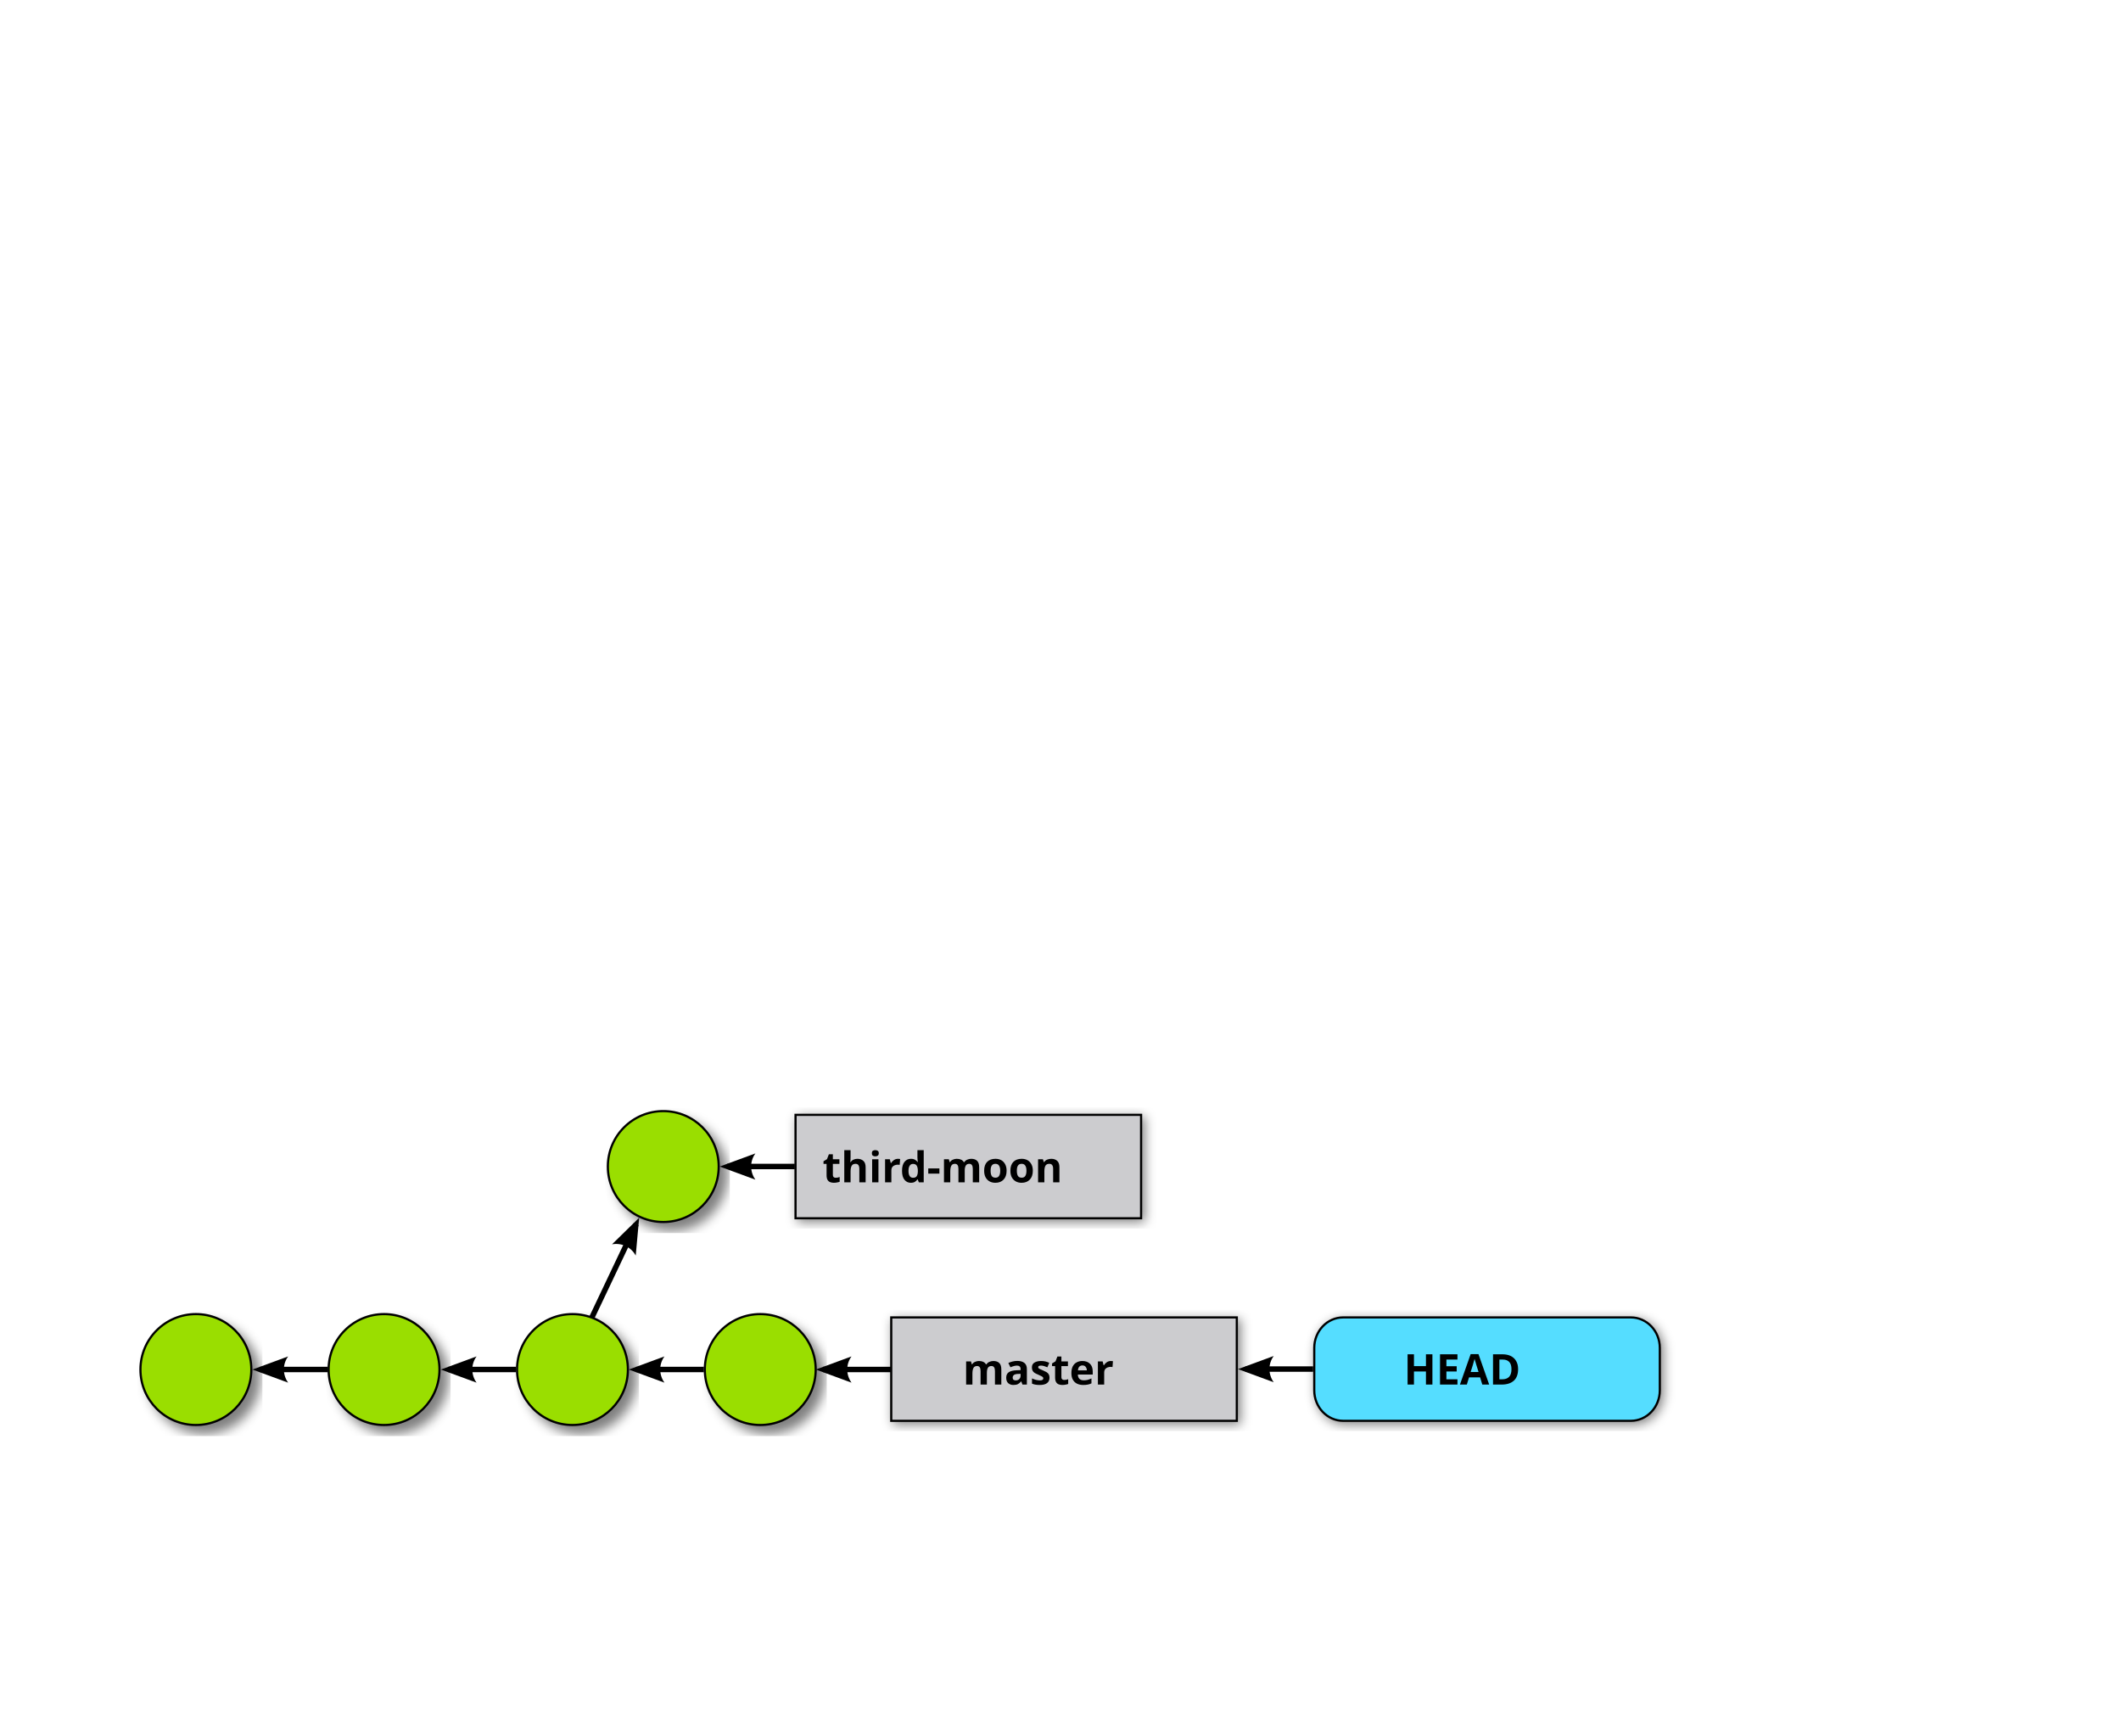
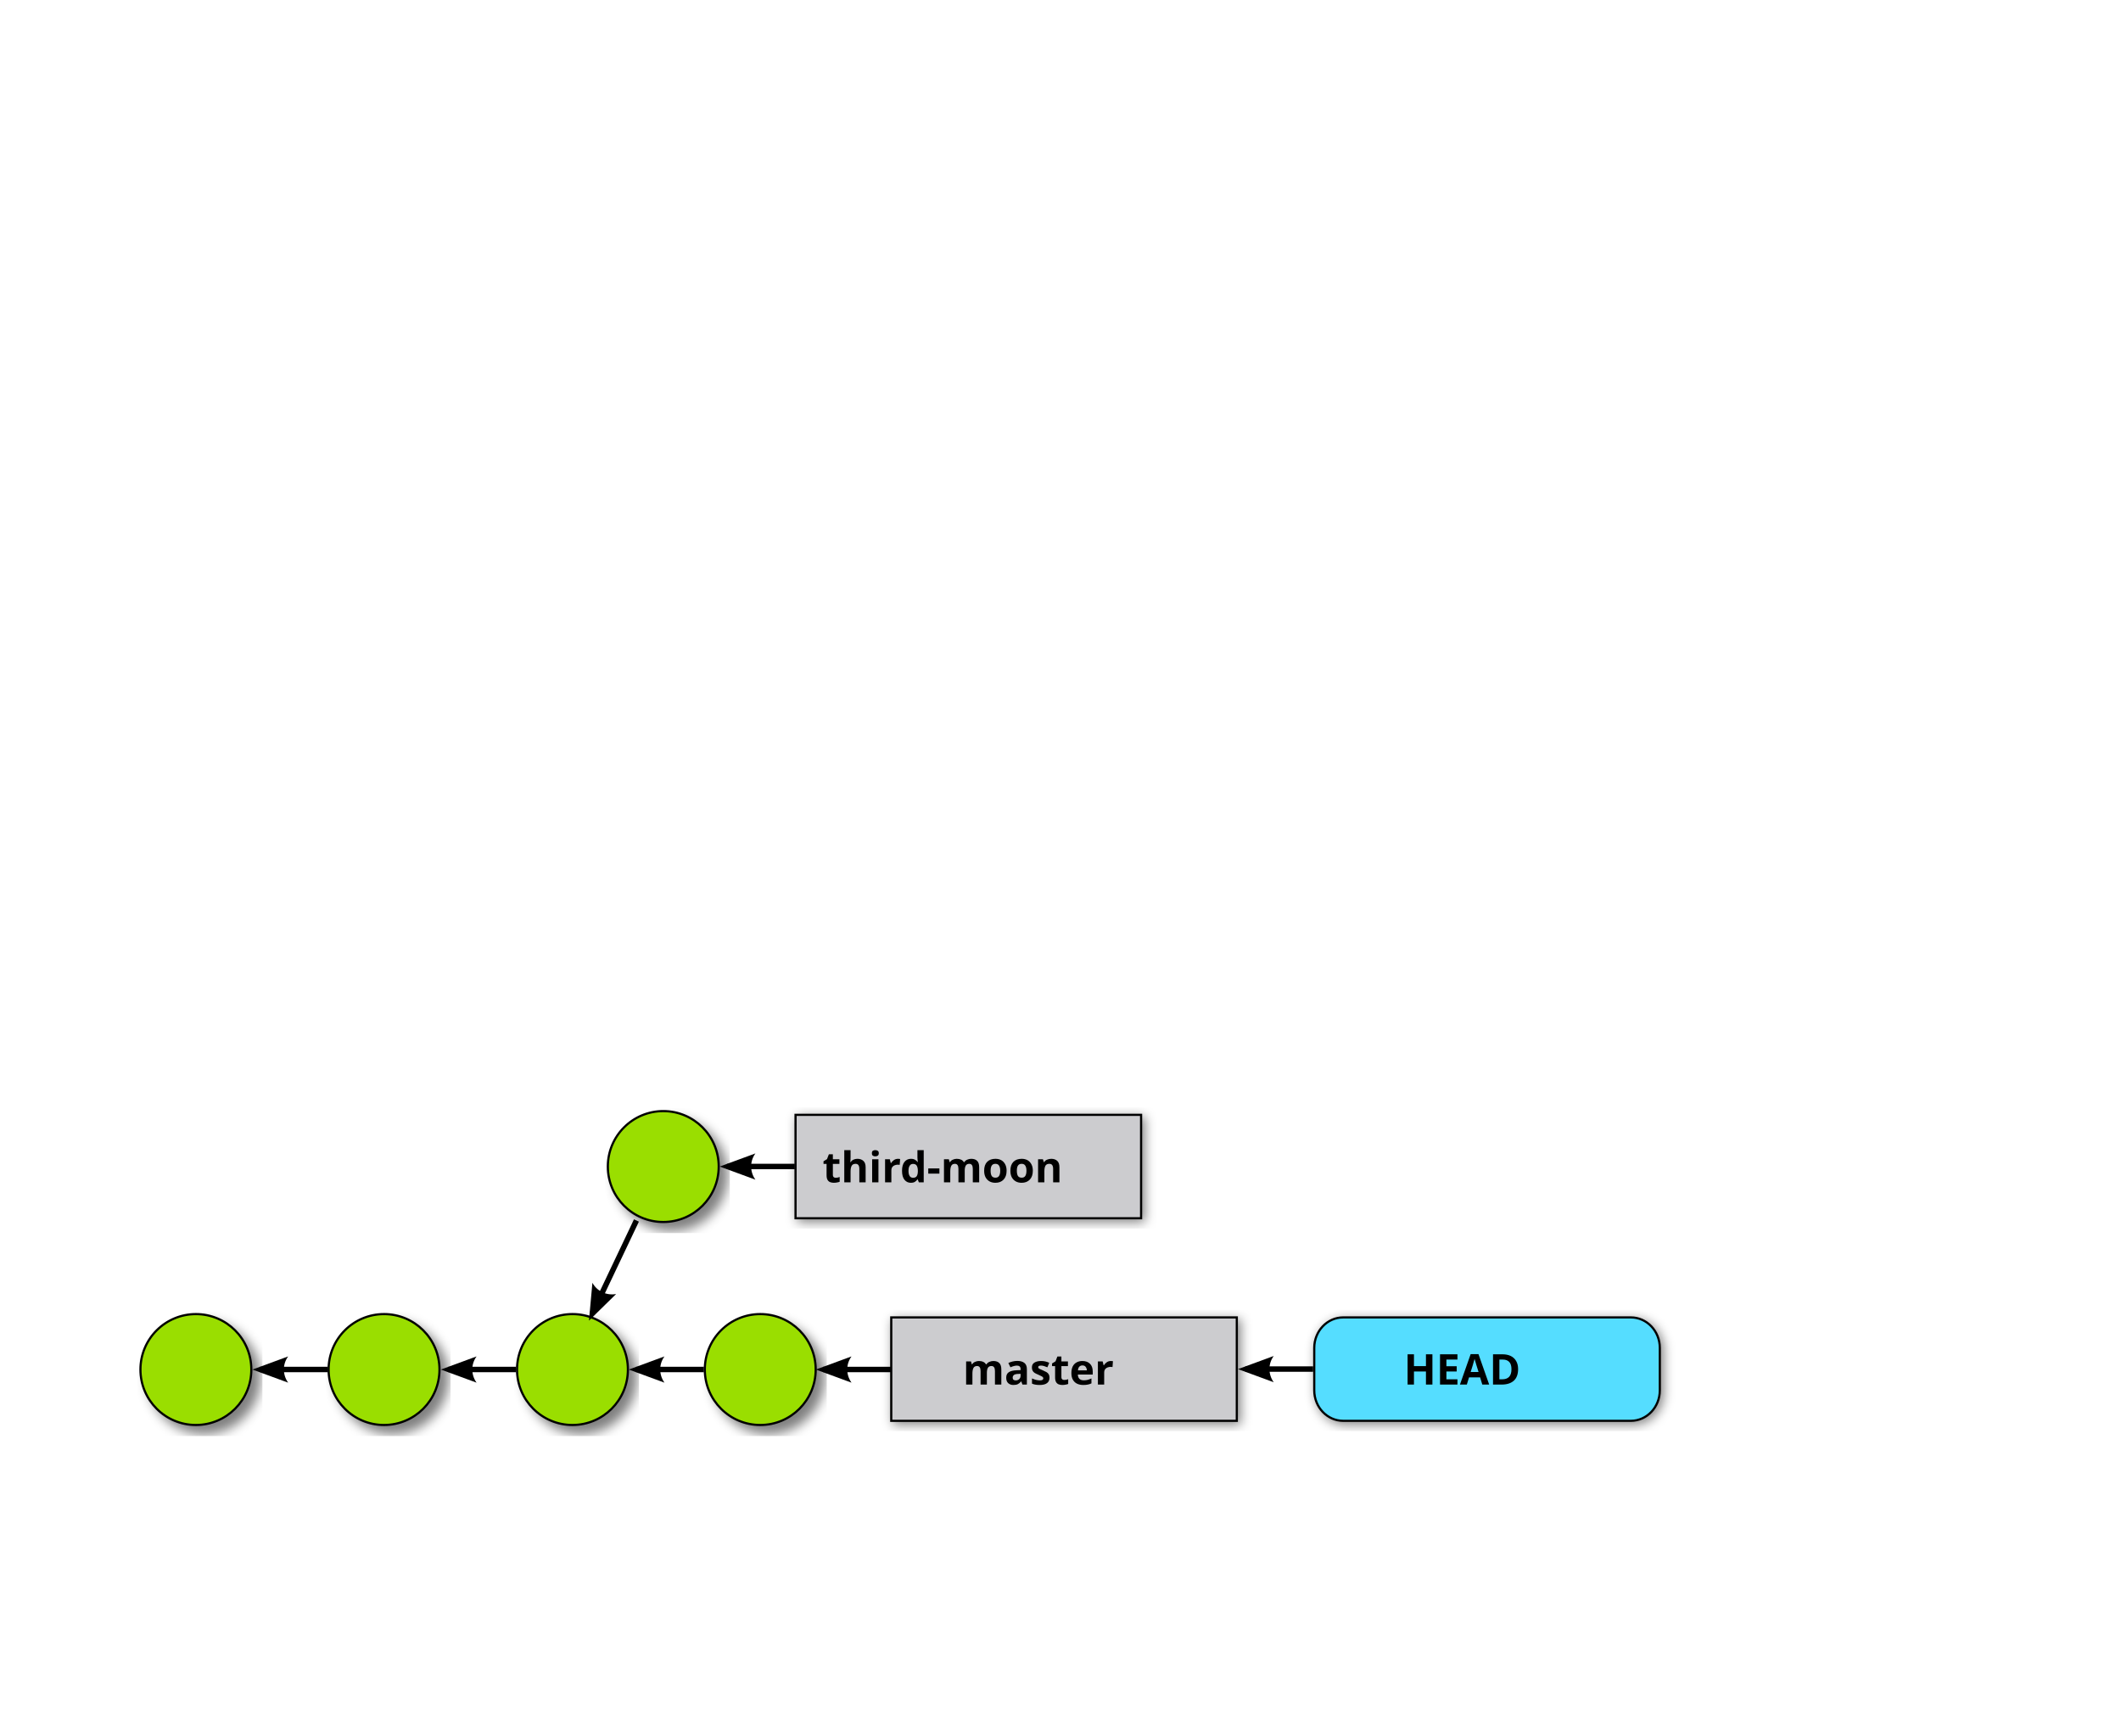
<svg xmlns="http://www.w3.org/2000/svg" xmlns:ns1="http://www.openswatchbook.org/uri/2009/osb" width="389.764" height="318.898" id="svg2" version="1.1">
  <defs id="defs4">
    <marker orient="auto" refY="0.0" refX="0.0" id="Arrow2Mend" style="overflow:visible;">
      <path id="path6502" style="fill-rule:evenodd;stroke-width:0.625;stroke-linejoin:round;" d="M 8.719,4.034 L -2.207,0.016 L 8.719,-4.002 C 6.973,-1.63 6.983,1.616 8.719,4.034 z " transform="scale(0.6) rotate(180) translate(0,0)" />
    </marker>
    <marker orient="auto" refY="0.0" refX="0.0" id="Arrow2Send" style="overflow:visible;">
      <path id="path6508" style="fill-rule:evenodd;stroke-width:0.625;stroke-linejoin:round;" d="M 8.719,4.034 L -2.207,0.016 L 8.719,-4.002 C 6.973,-1.63 6.983,1.616 8.719,4.034 z " transform="scale(0.3) rotate(180) translate(-2.3,0)" />
    </marker>
    <marker style="overflow:visible" id="TriangleOutS" refX="0" refY="0" orient="auto">
      <path transform="scale(0.2,0.2)" style="fill-rule:evenodd;stroke:#000000;stroke-width:1pt" d="m 5.77,0 -8.65,5 0,-10 8.65,5 z" id="path4184" />
    </marker>
    <marker style="overflow:visible" id="TriangleOutL" refX="0" refY="0" orient="auto">
      <path transform="scale(0.8,0.8)" style="fill-rule:evenodd;stroke:#000000;stroke-width:1pt" d="m 5.77,0 -8.65,5 0,-10 8.65,5 z" id="path4178" />
    </marker>
    <marker style="overflow:visible" id="Arrow1Mend" refX="0" refY="0" orient="auto">
      <path transform="matrix(-0.4,0,0,-0.4,-4,0)" style="fill-rule:evenodd;stroke:#000000;stroke-width:1pt" d="M 0,0 5,-5 -12.5,0 5,5 0,0 z" id="path4045" />
    </marker>
    <marker style="overflow:visible" id="Arrow1Lend" refX="0" refY="0" orient="auto">
      <path transform="matrix(-0.8,0,0,-0.8,-10,0)" style="fill-rule:evenodd;stroke:#000000;stroke-width:1pt" d="M 0,0 5,-5 -12.5,0 5,5 0,0 z" id="path4039" />
    </marker>
    <marker style="overflow:visible" id="Arrow1Lstart" refX="0" refY="0" orient="auto">
      <path transform="matrix(0.8,0,0,0.8,10,0)" style="fill-rule:evenodd;stroke:#000000;stroke-width:1pt" d="M 0,0 5,-5 -12.5,0 5,5 0,0 z" id="path4036" />
    </marker>
    <linearGradient ns1:paint="solid" id="linearGradient4513">
      <stop id="stop4515" offset="0" style="stop-color:#000000;stop-opacity:1;" />
    </linearGradient>
    <marker style="overflow:visible" id="Arrow2Lend" refX="0" refY="0" orient="auto">
      <path transform="matrix(-1.1,0,0,-1.1,-1.1,0)" d="M 8.719,4.034 -2.207,0.016 8.719,-4.002 c -1.745,2.372 -1.735,5.617 -6e-7,8.035 z" style="fill-rule:evenodd;stroke-width:0.625;stroke-linejoin:round" id="path4057" />
    </marker>
    <marker style="overflow:visible" id="Arrow2Lend-7" refX="0" refY="0" orient="auto">
      <path transform="matrix(-1.1,0,0,-1.1,-1.1,0)" d="M 8.719,4.034 -2.207,0.016 8.719,-4.002 c -1.745,2.372 -1.735,5.617 -6e-7,8.035 z" style="fill-rule:evenodd;stroke-width:0.625;stroke-linejoin:round" id="path4057-6" />
    </marker>
    <marker style="overflow:visible" id="TriangleOutS9" refX="0" refY="0" orient="auto">
      <path transform="scale(0.2,0.2)" style="fill:#deaa87;fill-rule:evenodd;stroke:#deaa87;stroke-width:1pt" d="m 5.77,0 -8.65,5 0,-10 8.65,5 z" id="path6605" />
    </marker>
    <marker orient="auto" refY="0" refX="0" id="Arrow2Mend-9" style="overflow:visible">
      <path id="path6502-2" style="fill-rule:evenodd;stroke-width:0.625;stroke-linejoin:round" d="M 8.719,4.034 -2.207,0.016 8.719,-4.002 c -1.745,2.372 -1.735,5.617 -6e-7,8.035 z" transform="scale(-0.6,-0.6)" />
    </marker>
    <marker orient="auto" refY="0" refX="0" id="marker3893" style="overflow:visible">
      <path id="path3895" style="fill-rule:evenodd;stroke-width:0.625;stroke-linejoin:round" d="M 8.719,4.034 -2.207,0.016 8.719,-4.002 c -1.745,2.372 -1.735,5.617 -6e-7,8.035 z" transform="scale(-0.6,-0.6)" />
    </marker>
    <marker orient="auto" refY="0" refX="0" id="marker3897" style="overflow:visible">
      <path id="path3899" style="fill-rule:evenodd;stroke-width:0.625;stroke-linejoin:round" d="M 8.719,4.034 -2.207,0.016 8.719,-4.002 c -1.745,2.372 -1.735,5.617 -6e-7,8.035 z" transform="scale(-0.6,-0.6)" />
    </marker>
    <marker orient="auto" refY="0" refX="0" id="marker3901" style="overflow:visible">
      <path id="path3903" style="fill-rule:evenodd;stroke-width:0.625;stroke-linejoin:round" d="M 8.719,4.034 -2.207,0.016 8.719,-4.002 c -1.745,2.372 -1.735,5.617 -6e-7,8.035 z" transform="scale(-0.6,-0.6)" />
    </marker>
    <marker orient="auto" refY="0" refX="0" id="marker3917" style="overflow:visible">
      <path id="path3919" style="fill-rule:evenodd;stroke-width:0.625;stroke-linejoin:round" d="M 8.719,4.034 -2.207,0.016 8.719,-4.002 c -1.745,2.372 -1.735,5.617 -6e-7,8.035 z" transform="scale(-0.6,-0.6)" />
    </marker>
    <marker orient="auto" refY="0" refX="0" id="marker3921" style="overflow:visible">
      <path id="path3923" style="fill-rule:evenodd;stroke-width:0.625;stroke-linejoin:round" d="M 8.719,4.034 -2.207,0.016 8.719,-4.002 c -1.745,2.372 -1.735,5.617 -6e-7,8.035 z" transform="scale(-0.6,-0.6)" />
    </marker>
    <marker orient="auto" refY="0" refX="0" id="marker3925" style="overflow:visible">
      <path id="path3927" style="fill-rule:evenodd;stroke-width:0.625;stroke-linejoin:round" d="M 8.719,4.034 -2.207,0.016 8.719,-4.002 c -1.745,2.372 -1.735,5.617 -6e-7,8.035 z" transform="scale(-0.6,-0.6)" />
    </marker>
    <marker orient="auto" refY="0" refX="0" id="marker3929" style="overflow:visible">
      <path id="path3931" style="fill-rule:evenodd;stroke-width:0.625;stroke-linejoin:round" d="M 8.719,4.034 -2.207,0.016 8.719,-4.002 c -1.745,2.372 -1.735,5.617 -6e-7,8.035 z" transform="scale(-0.6,-0.6)" />
    </marker>
    <filter color-interpolation-filters="sRGB" id="filter5995-5-2">
      <feFlood flood-opacity="0.5" flood-color="rgb(0,0,0)" result="flood" id="feFlood5997-8-4" />
      <feComposite in="flood" in2="SourceGraphic" operator="in" result="composite1" id="feComposite5999-9-0" />
      <feGaussianBlur stdDeviation="1" result="blur" id="feGaussianBlur6001-2-1" />
      <feOffset dx="1.5" dy="1.5" result="offset" id="feOffset6003-8-4" />
      <feComposite in="SourceGraphic" in2="offset" operator="over" result="composite2" id="feComposite6005-6-2" />
    </filter>
    <filter color-interpolation-filters="sRGB" id="filter5995-5-2-4">
      <feFlood flood-opacity="0.5" flood-color="rgb(0,0,0)" result="flood" id="feFlood5997-8-4-2" />
      <feComposite in="flood" in2="SourceGraphic" operator="in" result="composite1" id="feComposite5999-9-0-2" />
      <feGaussianBlur stdDeviation="1" result="blur" id="feGaussianBlur6001-2-1-6" />
      <feOffset dx="1.5" dy="1.5" result="offset" id="feOffset6003-8-4-2" />
      <feComposite in="SourceGraphic" in2="offset" operator="over" result="composite2" id="feComposite6005-6-2-6" />
    </filter>
    <filter color-interpolation-filters="sRGB" id="filter5995-5-2-4-5">
      <feFlood flood-opacity="0.5" flood-color="rgb(0,0,0)" result="flood" id="feFlood5997-8-4-2-9" />
      <feComposite in="flood" in2="SourceGraphic" operator="in" result="composite1" id="feComposite5999-9-0-2-3" />
      <feGaussianBlur stdDeviation="1" result="blur" id="feGaussianBlur6001-2-1-6-5" />
      <feOffset dx="1.5" dy="1.5" result="offset" id="feOffset6003-8-4-2-0" />
      <feComposite in="SourceGraphic" in2="offset" operator="over" result="composite2" id="feComposite6005-6-2-6-7" />
    </filter>
    <filter color-interpolation-filters="sRGB" id="filter5995-5-2-4-57">
      <feFlood flood-opacity="0.5" flood-color="rgb(0,0,0)" result="flood" id="feFlood5997-8-4-2-1" />
      <feComposite in="flood" in2="SourceGraphic" operator="in" result="composite1" id="feComposite5999-9-0-2-7" />
      <feGaussianBlur stdDeviation="1" result="blur" id="feGaussianBlur6001-2-1-6-9" />
      <feOffset dx="1.5" dy="1.5" result="offset" id="feOffset6003-8-4-2-09" />
      <feComposite in="SourceGraphic" in2="offset" operator="over" result="composite2" id="feComposite6005-6-2-6-8" />
    </filter>
    <filter color-interpolation-filters="sRGB" id="filter23421" width="1.2" x="-0.1">
      <feFlood flood-opacity="0.5" flood-color="rgb(0,0,0)" result="flood" id="feFlood23423" />
      <feComposite in="flood" in2="SourceGraphic" operator="in" result="composite1" id="feComposite23425" />
      <feGaussianBlur stdDeviation="1" result="blur" id="feGaussianBlur23427" />
      <feOffset dx="0.5" dy="0.5" result="offset" id="feOffset23429" />
      <feComposite in="SourceGraphic" in2="offset" operator="over" result="composite2" id="feComposite23431" />
    </filter>
    <filter color-interpolation-filters="sRGB" id="filter23421-7" width="1.2" x="-0.1">
      <feFlood flood-opacity="0.5" flood-color="rgb(0,0,0)" result="flood" id="feFlood23423-1" />
      <feComposite in="flood" in2="SourceGraphic" operator="in" result="composite1" id="feComposite23425-1" />
      <feGaussianBlur stdDeviation="1" result="blur" id="feGaussianBlur23427-9" />
      <feOffset dx="0.5" dy="0.5" result="offset" id="feOffset23429-3" />
      <feComposite in="SourceGraphic" in2="offset" operator="over" result="composite2" id="feComposite23431-9" />
    </filter>
    <filter color-interpolation-filters="sRGB" id="filter5995-5-2-4-3">
      <feFlood flood-opacity="0.5" flood-color="rgb(0,0,0)" result="flood" id="feFlood5997-8-4-2-5" />
      <feComposite in="flood" in2="SourceGraphic" operator="in" result="composite1" id="feComposite5999-9-0-2-8" />
      <feGaussianBlur stdDeviation="1" result="blur" id="feGaussianBlur6001-2-1-6-6" />
      <feOffset dx="1.5" dy="1.5" result="offset" id="feOffset6003-8-4-2-4" />
      <feComposite in="SourceGraphic" in2="offset" operator="over" result="composite2" id="feComposite6005-6-2-6-0" />
    </filter>
    <filter color-interpolation-filters="sRGB" id="filter5995-5-2-4-3-6">
      <feFlood flood-opacity="0.5" flood-color="rgb(0,0,0)" result="flood" id="feFlood5997-8-4-2-5-7" />
      <feComposite in="flood" in2="SourceGraphic" operator="in" result="composite1" id="feComposite5999-9-0-2-8-5" />
      <feGaussianBlur stdDeviation="1" result="blur" id="feGaussianBlur6001-2-1-6-6-9" />
      <feOffset dx="1.5" dy="1.5" result="offset" id="feOffset6003-8-4-2-4-3" />
      <feComposite in="SourceGraphic" in2="offset" operator="over" result="composite2" id="feComposite6005-6-2-6-0-6" />
    </filter>
    <filter color-interpolation-filters="sRGB" id="filter5995-5-2-4-3-7">
      <feFlood flood-opacity="0.5" flood-color="rgb(0,0,0)" result="flood" id="feFlood5997-8-4-2-5-1" />
      <feComposite in="flood" in2="SourceGraphic" operator="in" result="composite1" id="feComposite5999-9-0-2-8-4" />
      <feGaussianBlur stdDeviation="1" result="blur" id="feGaussianBlur6001-2-1-6-6-0" />
      <feOffset dx="1.5" dy="1.5" result="offset" id="feOffset6003-8-4-2-4-0" />
      <feComposite in="SourceGraphic" in2="offset" operator="over" result="composite2" id="feComposite6005-6-2-6-0-5" />
    </filter>
    <filter color-interpolation-filters="sRGB" id="filter5995-5-2-4-9">
      <feFlood flood-opacity="0.5" flood-color="rgb(0,0,0)" result="flood" id="feFlood5997-8-4-2-3" />
      <feComposite in="flood" in2="SourceGraphic" operator="in" result="composite1" id="feComposite5999-9-0-2-0" />
      <feGaussianBlur stdDeviation="1" result="blur" id="feGaussianBlur6001-2-1-6-95" />
      <feOffset dx="1.5" dy="1.5" result="offset" id="feOffset6003-8-4-2-1" />
      <feComposite in="SourceGraphic" in2="offset" operator="over" result="composite2" id="feComposite6005-6-2-6-80" />
    </filter>
    <filter color-interpolation-filters="sRGB" id="filter23421-4" width="1.2" x="-0.1">
      <feFlood flood-opacity="0.5" flood-color="rgb(0,0,0)" result="flood" id="feFlood23423-9" />
      <feComposite in="flood" in2="SourceGraphic" operator="in" result="composite1" id="feComposite23425-3" />
      <feGaussianBlur stdDeviation="1" result="blur" id="feGaussianBlur23427-2" />
      <feOffset dx="0.5" dy="0.5" result="offset" id="feOffset23429-5" />
      <feComposite in="SourceGraphic" in2="offset" operator="over" result="composite2" id="feComposite23431-3" />
    </filter>
    <filter color-interpolation-filters="sRGB" id="filter23421-1" width="1.2" x="-0.1">
      <feFlood flood-opacity="0.5" flood-color="rgb(0,0,0)" result="flood" id="feFlood23423-11" />
      <feComposite in="flood" in2="SourceGraphic" operator="in" result="composite1" id="feComposite23425-16" />
      <feGaussianBlur stdDeviation="1" result="blur" id="feGaussianBlur23427-98" />
      <feOffset dx="0.5" dy="0.5" result="offset" id="feOffset23429-32" />
      <feComposite in="SourceGraphic" in2="offset" operator="over" result="composite2" id="feComposite23431-4" />
    </filter>
    <filter color-interpolation-filters="sRGB" id="filter23421-3" width="1.2" x="-0.1">
      <feFlood flood-opacity="0.5" flood-color="rgb(0,0,0)" result="flood" id="feFlood23423-96" />
      <feComposite in="flood" in2="SourceGraphic" operator="in" result="composite1" id="feComposite23425-4" />
      <feGaussianBlur stdDeviation="1" result="blur" id="feGaussianBlur23427-5" />
      <feOffset dx="0.5" dy="0.5" result="offset" id="feOffset23429-6" />
      <feComposite in="SourceGraphic" in2="offset" operator="over" result="composite2" id="feComposite23431-30" />
    </filter>
    <filter color-interpolation-filters="sRGB" id="filter23421-7-2" width="1.2" x="-0.1">
      <feFlood flood-opacity="0.5" flood-color="rgb(0,0,0)" result="flood" id="feFlood23423-1-0" />
      <feComposite in="flood" in2="SourceGraphic" operator="in" result="composite1" id="feComposite23425-1-1" />
      <feGaussianBlur stdDeviation="1" result="blur" id="feGaussianBlur23427-9-6" />
      <feOffset dx="0.5" dy="0.5" result="offset" id="feOffset23429-3-6" />
      <feComposite in="SourceGraphic" in2="offset" operator="over" result="composite2" id="feComposite23431-9-3" />
    </filter>
    <filter color-interpolation-filters="sRGB" id="filter23421-7-8" width="1.2" x="-0.1">
      <feFlood flood-opacity="0.5" flood-color="rgb(0,0,0)" result="flood" id="feFlood23423-1-8" />
      <feComposite in="flood" in2="SourceGraphic" operator="in" result="composite1" id="feComposite23425-1-5" />
      <feGaussianBlur stdDeviation="1" result="blur" id="feGaussianBlur23427-9-60" />
      <feOffset dx="0.5" dy="0.5" result="offset" id="feOffset23429-3-60" />
      <feComposite in="SourceGraphic" in2="offset" operator="over" result="composite2" id="feComposite23431-9-32" />
    </filter>
    <filter color-interpolation-filters="sRGB" id="filter23421-7-1" width="1.2" x="-0.1">
      <feFlood flood-opacity="0.5" flood-color="rgb(0,0,0)" result="flood" id="feFlood23423-1-5" />
      <feComposite in="flood" in2="SourceGraphic" operator="in" result="composite1" id="feComposite23425-1-4" />
      <feGaussianBlur stdDeviation="1" result="blur" id="feGaussianBlur23427-9-7" />
      <feOffset dx="0.5" dy="0.5" result="offset" id="feOffset23429-3-8" />
      <feComposite in="SourceGraphic" in2="offset" operator="over" result="composite2" id="feComposite23431-9-9" />
    </filter>
    <filter color-interpolation-filters="sRGB" id="filter23421-7-5" width="1.2" x="-0.1">
      <feFlood flood-opacity="0.5" flood-color="rgb(0,0,0)" result="flood" id="feFlood23423-1-3" />
      <feComposite in="flood" in2="SourceGraphic" operator="in" result="composite1" id="feComposite23425-1-13" />
      <feGaussianBlur stdDeviation="1" result="blur" id="feGaussianBlur23427-9-73" />
      <feOffset dx="0.5" dy="0.5" result="offset" id="feOffset23429-3-3" />
      <feComposite in="SourceGraphic" in2="offset" operator="over" result="composite2" id="feComposite23431-9-1" />
    </filter>
    <filter color-interpolation-filters="sRGB" id="filter23421-7-6" width="1.2" x="-0.1">
      <feFlood flood-opacity="0.5" flood-color="rgb(0,0,0)" result="flood" id="feFlood23423-1-9" />
      <feComposite in="flood" in2="SourceGraphic" operator="in" result="composite1" id="feComposite23425-1-2" />
      <feGaussianBlur stdDeviation="1" result="blur" id="feGaussianBlur23427-9-9" />
      <feOffset dx="0.5" dy="0.5" result="offset" id="feOffset23429-3-1" />
      <feComposite in="SourceGraphic" in2="offset" operator="over" result="composite2" id="feComposite23431-9-30" />
    </filter>
    <filter color-interpolation-filters="sRGB" id="filter23421-7-9" width="1.2" x="-0.1">
      <feFlood flood-opacity="0.5" flood-color="rgb(0,0,0)" result="flood" id="feFlood23423-1-2" />
      <feComposite in="flood" in2="SourceGraphic" operator="in" result="composite1" id="feComposite23425-1-21" />
      <feGaussianBlur stdDeviation="1" result="blur" id="feGaussianBlur23427-9-5" />
      <feOffset dx="0.5" dy="0.5" result="offset" id="feOffset23429-3-63" />
      <feComposite in="SourceGraphic" in2="offset" operator="over" result="composite2" id="feComposite23431-9-8" />
    </filter>
    <filter color-interpolation-filters="sRGB" id="filter23421-7-9-0" width="1.2" x="-0.1">
      <feFlood flood-opacity="0.5" flood-color="rgb(0,0,0)" result="flood" id="feFlood23423-1-2-8" />
      <feComposite in="flood" in2="SourceGraphic" operator="in" result="composite1" id="feComposite23425-1-21-9" />
      <feGaussianBlur stdDeviation="1" result="blur" id="feGaussianBlur23427-9-5-6" />
      <feOffset dx="0.5" dy="0.5" result="offset" id="feOffset23429-3-63-7" />
      <feComposite in="SourceGraphic" in2="offset" operator="over" result="composite2" id="feComposite23431-9-8-7" />
    </filter>
    <filter color-interpolation-filters="sRGB" id="filter23421-3-8" width="1.2" x="-0.1">
      <feFlood flood-opacity="0.5" flood-color="rgb(0,0,0)" result="flood" id="feFlood23423-96-0" />
      <feComposite in="flood" in2="SourceGraphic" operator="in" result="composite1" id="feComposite23425-4-7" />
      <feGaussianBlur stdDeviation="1" result="blur" id="feGaussianBlur23427-5-3" />
      <feOffset dx="0.5" dy="0.5" result="offset" id="feOffset23429-6-2" />
      <feComposite in="SourceGraphic" in2="offset" operator="over" result="composite2" id="feComposite23431-30-8" />
    </filter>
    <filter color-interpolation-filters="sRGB" id="filter5995-5-2-5">
      <feFlood flood-opacity="0.5" flood-color="rgb(0,0,0)" result="flood" id="feFlood5997-8-4-4" />
      <feComposite in="flood" in2="SourceGraphic" operator="in" result="composite1" id="feComposite5999-9-0-6" />
      <feGaussianBlur stdDeviation="1" result="blur" id="feGaussianBlur6001-2-1-1" />
      <feOffset dx="1.5" dy="1.5" result="offset" id="feOffset6003-8-4-0" />
      <feComposite in="SourceGraphic" in2="offset" operator="over" result="composite2" id="feComposite6005-6-2-5" />
    </filter>
    <filter color-interpolation-filters="sRGB" id="filter5995-5-2-5-9">
      <feFlood flood-opacity="0.5" flood-color="rgb(0,0,0)" result="flood" id="feFlood5997-8-4-4-2" />
      <feComposite in="flood" in2="SourceGraphic" operator="in" result="composite1" id="feComposite5999-9-0-6-9" />
      <feGaussianBlur stdDeviation="1" result="blur" id="feGaussianBlur6001-2-1-1-8" />
      <feOffset dx="1.5" dy="1.5" result="offset" id="feOffset6003-8-4-0-7" />
      <feComposite in="SourceGraphic" in2="offset" operator="over" result="composite2" id="feComposite6005-6-2-5-7" />
    </filter>
    <filter color-interpolation-filters="sRGB" id="filter5995-5-2-5-1">
      <feFlood flood-opacity="0.5" flood-color="rgb(0,0,0)" result="flood" id="feFlood5997-8-4-4-20" />
      <feComposite in="flood" in2="SourceGraphic" operator="in" result="composite1" id="feComposite5999-9-0-6-5" />
      <feGaussianBlur stdDeviation="1" result="blur" id="feGaussianBlur6001-2-1-1-5" />
      <feOffset dx="1.5" dy="1.5" result="offset" id="feOffset6003-8-4-0-9" />
      <feComposite in="SourceGraphic" in2="offset" operator="over" result="composite2" id="feComposite6005-6-2-5-6" />
    </filter>
    <filter color-interpolation-filters="sRGB" id="filter5995-5-2-5-2">
      <feFlood flood-opacity="0.5" flood-color="rgb(0,0,0)" result="flood" id="feFlood5997-8-4-4-5" />
      <feComposite in="flood" in2="SourceGraphic" operator="in" result="composite1" id="feComposite5999-9-0-6-0" />
      <feGaussianBlur stdDeviation="1" result="blur" id="feGaussianBlur6001-2-1-1-4" />
      <feOffset dx="1.5" dy="1.5" result="offset" id="feOffset6003-8-4-0-74" />
      <feComposite in="SourceGraphic" in2="offset" operator="over" result="composite2" id="feComposite6005-6-2-5-1" />
    </filter>
    <filter color-interpolation-filters="sRGB" id="filter5995-5-2-5-5">
      <feFlood flood-opacity="0.5" flood-color="rgb(0,0,0)" result="flood" id="feFlood5997-8-4-4-8" />
      <feComposite in="flood" in2="SourceGraphic" operator="in" result="composite1" id="feComposite5999-9-0-6-8" />
      <feGaussianBlur stdDeviation="1" result="blur" id="feGaussianBlur6001-2-1-1-1" />
      <feOffset dx="1.5" dy="1.5" result="offset" id="feOffset6003-8-4-0-0" />
      <feComposite in="SourceGraphic" in2="offset" operator="over" result="composite2" id="feComposite6005-6-2-5-16" />
    </filter>
    <filter color-interpolation-filters="sRGB" id="filter5995-5-2-5-0">
      <feFlood flood-opacity="0.5" flood-color="rgb(0,0,0)" result="flood" id="feFlood5997-8-4-4-0" />
      <feComposite in="flood" in2="SourceGraphic" operator="in" result="composite1" id="feComposite5999-9-0-6-6" />
      <feGaussianBlur stdDeviation="1" result="blur" id="feGaussianBlur6001-2-1-1-9" />
      <feOffset dx="1.5" dy="1.5" result="offset" id="feOffset6003-8-4-0-73" />
      <feComposite in="SourceGraphic" in2="offset" operator="over" result="composite2" id="feComposite6005-6-2-5-5" />
    </filter>
    <marker orient="auto" refY="0" refX="0" id="Arrow2Mend-8" style="overflow:visible">
      <path id="path6502-6" style="fill-rule:evenodd;stroke-width:0.625;stroke-linejoin:round" d="M 8.719,4.034 -2.207,0.016 8.719,-4.002 c -1.745,2.372 -1.735,5.617 -6e-7,8.035 z" transform="scale(-0.6,-0.6)" />
    </marker>
    <marker orient="auto" refY="0" refX="0" id="Arrow2Mend-3" style="overflow:visible">
      <path id="path6502-5" style="fill-rule:evenodd;stroke-width:0.625;stroke-linejoin:round" d="M 8.719,4.034 -2.207,0.016 8.719,-4.002 c -1.745,2.372 -1.735,5.617 -6e-7,8.035 z" transform="scale(-0.6,-0.6)" />
    </marker>
    <marker orient="auto" refY="0" refX="0" id="Arrow2Mend-2" style="overflow:visible">
      <path id="path6502-9" style="fill-rule:evenodd;stroke-width:0.625;stroke-linejoin:round" d="M 8.719,4.034 -2.207,0.016 8.719,-4.002 c -1.745,2.372 -1.735,5.617 -6e-7,8.035 z" transform="scale(-0.6,-0.6)" />
    </marker>
    <marker orient="auto" refY="0" refX="0" id="Arrow2Mend-4" style="overflow:visible">
      <path id="path6502-51" style="fill-rule:evenodd;stroke-width:0.625;stroke-linejoin:round" d="M 8.719,4.034 -2.207,0.016 8.719,-4.002 c -1.745,2.372 -1.735,5.617 -6e-7,8.035 z" transform="scale(-0.6,-0.6)" />
    </marker>
    <marker orient="auto" refY="0" refX="0" id="Arrow2Mend-0" style="overflow:visible">
      <path id="path6502-23" style="fill-rule:evenodd;stroke-width:0.625;stroke-linejoin:round" d="M 8.719,4.034 -2.207,0.016 8.719,-4.002 c -1.745,2.372 -1.735,5.617 -6e-7,8.035 z" transform="scale(-0.6,-0.6)" />
    </marker>
    <marker orient="auto" refY="0" refX="0" id="Arrow2Mend-80" style="overflow:visible">
      <path id="path6502-57" style="fill-rule:evenodd;stroke-width:0.625;stroke-linejoin:round" d="M 8.719,4.034 -2.207,0.016 8.719,-4.002 c -1.745,2.372 -1.735,5.617 -6e-7,8.035 z" transform="scale(-0.6,-0.6)" />
    </marker>
    <filter color-interpolation-filters="sRGB" id="filter5995-5-2-5-1-4">
      <feFlood flood-opacity="0.5" flood-color="rgb(0,0,0)" result="flood" id="feFlood5997-8-4-4-20-9" />
      <feComposite in="flood" in2="SourceGraphic" operator="in" result="composite1" id="feComposite5999-9-0-6-5-9" />
      <feGaussianBlur stdDeviation="1" result="blur" id="feGaussianBlur6001-2-1-1-5-7" />
      <feOffset dx="1.5" dy="1.5" result="offset" id="feOffset6003-8-4-0-9-6" />
      <feComposite in="SourceGraphic" in2="offset" operator="over" result="composite2" id="feComposite6005-6-2-5-6-2" />
    </filter>
    <filter color-interpolation-filters="sRGB" id="filter5995-5-2-5-1-6">
      <feFlood flood-opacity="0.5" flood-color="rgb(0,0,0)" result="flood" id="feFlood5997-8-4-4-20-2" />
      <feComposite in="flood" in2="SourceGraphic" operator="in" result="composite1" id="feComposite5999-9-0-6-5-8" />
      <feGaussianBlur stdDeviation="1" result="blur" id="feGaussianBlur6001-2-1-1-5-0" />
      <feOffset dx="1.5" dy="1.5" result="offset" id="feOffset6003-8-4-0-9-3" />
      <feComposite in="SourceGraphic" in2="offset" operator="over" result="composite2" id="feComposite6005-6-2-5-6-4" />
    </filter>
    <marker orient="auto" refY="0" refX="0" id="Arrow2Mend-1" style="overflow:visible">
      <path id="path6502-4" style="fill-rule:evenodd;stroke-width:0.625;stroke-linejoin:round" d="M 8.719,4.034 -2.207,0.016 8.719,-4.002 c -1.745,2.372 -1.735,5.617 -6e-7,8.035 z" transform="scale(-0.6,-0.6)" />
    </marker>
    <filter color-interpolation-filters="sRGB" id="filter5995-5-2-43">
      <feFlood flood-opacity="0.5" flood-color="rgb(0,0,0)" result="flood" id="feFlood5997-8-4-87" />
      <feComposite in="flood" in2="SourceGraphic" operator="in" result="composite1" id="feComposite5999-9-0-3" />
      <feGaussianBlur stdDeviation="1" result="blur" id="feGaussianBlur6001-2-1-18" />
      <feOffset dx="1.5" dy="1.5" result="offset" id="feOffset6003-8-4-08" />
      <feComposite in="SourceGraphic" in2="offset" operator="over" result="composite2" id="feComposite6005-6-2-60" />
    </filter>
    <marker orient="auto" refY="0" refX="0" id="Arrow2Mend-6" style="overflow:visible">
      <path id="path6502-67" style="fill-rule:evenodd;stroke-width:0.625;stroke-linejoin:round" d="M 8.719,4.034 -2.207,0.016 8.719,-4.002 c -1.745,2.372 -1.735,5.617 -6e-7,8.035 z" transform="scale(-0.6,-0.6)" />
    </marker>
    <filter color-interpolation-filters="sRGB" id="filter23421-7-9-2" width="1.2" x="-0.1">
      <feFlood flood-opacity="0.5" flood-color="rgb(0,0,0)" result="flood" id="feFlood23423-1-2-81" />
      <feComposite in="flood" in2="SourceGraphic" operator="in" result="composite1" id="feComposite23425-1-21-2" />
      <feGaussianBlur stdDeviation="1" result="blur" id="feGaussianBlur23427-9-5-8" />
      <feOffset dx="0.5" dy="0.5" result="offset" id="feOffset23429-3-63-3" />
      <feComposite in="SourceGraphic" in2="offset" operator="over" result="composite2" id="feComposite23431-9-8-74" />
    </filter>
    <marker orient="auto" refY="0" refX="0" id="Arrow2Mend-65" style="overflow:visible">
      <path id="path6502-0" style="fill-rule:evenodd;stroke-width:0.625;stroke-linejoin:round" d="M 8.719,4.034 -2.207,0.016 8.719,-4.002 c -1.745,2.372 -1.735,5.617 -6e-7,8.035 z" transform="scale(-0.6,-0.6)" />
    </marker>
    <filter color-interpolation-filters="sRGB" id="filter23421-7-9-2-1" width="1.2" x="-0.1">
      <feFlood flood-opacity="0.5" flood-color="rgb(0,0,0)" result="flood" id="feFlood23423-1-2-81-1" />
      <feComposite in="flood" in2="SourceGraphic" operator="in" result="composite1" id="feComposite23425-1-21-2-6" />
      <feGaussianBlur stdDeviation="1" result="blur" id="feGaussianBlur23427-9-5-8-6" />
      <feOffset dx="0.5" dy="0.5" result="offset" id="feOffset23429-3-63-3-7" />
      <feComposite in="SourceGraphic" in2="offset" operator="over" result="composite2" id="feComposite23431-9-8-74-9" />
    </filter>
  </defs>
  <g transform="translate(0,-733.4651)" id="layer1">
    <g transform="translate(19.50745,37.47321)" id="text4539" style="font-size:40px;font-style:normal;font-weight:normal;line-height:125%;letter-spacing:0px;word-spacing:0px;fill:#000000;fill-opacity:1;stroke:none;font-family:Sans" />
    <flowRoot xml:space="preserve" id="flowRoot4099" style="fill:black;stroke:none;stroke-opacity:1;stroke-width:1px;stroke-linejoin:miter;stroke-linecap:butt;fill-opacity:1;font-family:Sans;font-style:normal;font-weight:normal;font-size:40px;line-height:125%;letter-spacing:0px;word-spacing:0px">
      <flowRegion id="flowRegion4101">
        <rect id="rect4103" width="1182.668" height="487.172" x="-115.105" y="-166.653" />
      </flowRegion>
      <flowPara id="flowPara4105" />
    </flowRoot>
    <rect ry="0" rx="0" y="975.535" x="163.78" height="19" width="63.5" id="rect5392" style="color:#000000;fill:#cccccf;fill-opacity:1;fill-rule:nonzero;stroke:#000000;stroke-width:0.4;stroke-linecap:butt;stroke-linejoin:miter;stroke-miterlimit:4;stroke-opacity:1;stroke-dasharray:none;stroke-dashoffset:0;marker:none;visibility:visible;display:inline;overflow:visible;filter:url(#filter23421-4);enable-background:accumulate" />
    <text id="text5388-9" y="987.871" x="195.222" style="font-size:6.795px;font-style:normal;font-variant:normal;font-weight:normal;font-stretch:normal;text-align:center;line-height:125%;letter-spacing:0px;word-spacing:0px;text-anchor:middle;fill:#000000;fill-opacity:1;stroke:none;font-family:STIX;-inkscape-font-specification:STIX" xml:space="preserve">
      <tspan style="font-size:7.791px;font-style:normal;font-variant:normal;font-weight:bold;font-stretch:normal;text-align:center;text-anchor:middle;fill:#000000;font-family:Sans;-inkscape-font-specification:Sans Bold" y="987.871" x="195.222" id="tspan5390-1">master</tspan>
    </text>
    <rect style="color:#000000;fill:#cccccf;fill-opacity:1;fill-rule:nonzero;stroke:#000000;stroke-width:0.4;stroke-linecap:butt;stroke-linejoin:miter;stroke-miterlimit:4;stroke-opacity:1;stroke-dasharray:none;stroke-dashoffset:0;marker:none;visibility:visible;display:inline;overflow:visible;filter:url(#filter23421-1);enable-background:accumulate" id="rect7937" width="63.5" height="19" x="146.192" y="938.313" rx="0" ry="0" />
    <text xml:space="preserve" style="font-size:6.795px;font-style:normal;font-variant:normal;font-weight:normal;font-stretch:normal;text-align:center;line-height:125%;letter-spacing:0px;word-spacing:0px;text-anchor:middle;fill:#000000;fill-opacity:1;stroke:none;font-family:STIX;-inkscape-font-specification:STIX" x="177.634" y="950.717" id="text7939">
      <tspan id="tspan7941" x="177.634" y="950.717" style="font-size:7.791px;font-style:normal;font-variant:normal;font-weight:bold;font-stretch:normal;text-align:center;text-anchor:middle;fill:#000000;font-family:Sans;-inkscape-font-specification:Sans Bold">third-moon</tspan>
    </text>
    <path style="opacity:1;color:#000000;fill:#9ade00;fill-opacity:1;fill-rule:nonzero;stroke:#000000;stroke-width:0.4;stroke-linecap:butt;stroke-linejoin:miter;stroke-miterlimit:4;stroke-opacity:1;stroke-dasharray:none;stroke-dashoffset:0;marker:none;visibility:visible;display:inline;overflow:visible;filter:url(#filter5995-5-2-5);enable-background:accumulate" id="path11892" d="m 95.812,280.148 c 0,5.626 -4.561,10.188 -10.188,10.188 -5.626,0 -10.188,-4.561 -10.188,-10.188 0,-5.626 4.561,-10.188 10.188,-10.188 5.626,0 10.188,4.561 10.188,10.188 z" transform="translate(-49.6277,704.9651)" />
    <path style="fill:none;stroke:#000000;stroke-width:1px;stroke-linecap:butt;stroke-linejoin:miter;stroke-opacity:1;marker-start:none;marker-end:url(#Arrow2Mend)" d="m 94.82,985.103 -12.476,0" id="path7901" />
    <path style="opacity:1;color:#000000;fill:#9ade00;fill-opacity:1;fill-rule:nonzero;stroke:#000000;stroke-width:0.4;stroke-linecap:butt;stroke-linejoin:miter;stroke-miterlimit:4;stroke-opacity:1;stroke-dasharray:none;stroke-dashoffset:0;marker:none;visibility:visible;display:inline;overflow:visible;filter:url(#filter5995-5-2-5-9);enable-background:accumulate" id="path11892-6" d="m 95.812,280.148 c 0,5.626 -4.561,10.188 -10.188,10.188 -5.626,0 -10.188,-4.561 -10.188,-10.188 0,-5.626 4.561,-10.188 10.188,-10.188 5.626,0 10.188,4.561 10.188,10.188 z" transform="translate(19.57307,704.9651)" />
    <path id="path12122" d="m 129.351,985.103 -12.476,0" style="fill:none;stroke:#000000;stroke-width:1px;stroke-linecap:butt;stroke-linejoin:miter;stroke-opacity:1;marker-start:none;marker-end:url(#Arrow2Mend)" />
    <path style="opacity:1;color:#000000;fill:#9ade00;fill-opacity:1;fill-rule:nonzero;stroke:#000000;stroke-width:0.4;stroke-linecap:butt;stroke-linejoin:miter;stroke-miterlimit:4;stroke-opacity:1;stroke-dasharray:none;stroke-dashoffset:0;marker:none;visibility:visible;display:inline;overflow:visible;filter:url(#filter5995-5-2-5-1);enable-background:accumulate" id="path11892-9" d="m 95.812,280.148 c 0,5.626 -4.561,10.188 -10.188,10.188 -5.626,0 -10.188,-4.561 -10.188,-10.188 0,-5.626 4.561,-10.188 10.188,-10.188 5.626,0 10.188,4.561 10.188,10.188 z" transform="translate(54.08364,704.9651)" />
    <path id="path12169-6" d="m 146.061,947.803 -12.476,0" style="fill:none;stroke:#000000;stroke-width:1px;stroke-linecap:butt;stroke-linejoin:miter;stroke-opacity:1;marker-start:none;marker-end:url(#Arrow2Mend)" />
    <g id="g12150" transform="translate(0,-24.39518)" />
    <path transform="translate(36.26212,667.6652)" d="m 95.812,280.148 c 0,5.626 -4.561,10.188 -10.188,10.188 -5.626,0 -10.188,-4.561 -10.188,-10.188 0,-5.626 4.561,-10.188 10.188,-10.188 5.626,0 10.188,4.561 10.188,10.188 z" id="path3256" style="color:#000000;fill:#9ade00;fill-opacity:1;fill-rule:nonzero;stroke:#000000;stroke-width:0.4;stroke-linecap:butt;stroke-linejoin:miter;stroke-miterlimit:4;stroke-opacity:1;stroke-dasharray:none;stroke-dashoffset:0;marker:none;visibility:visible;display:inline;overflow:visible;filter:url(#filter5995-5-2-5-1);enable-background:accumulate" />
-     <path style="fill:none;stroke:#000000;stroke-width:1px;stroke-linecap:butt;stroke-linejoin:miter;stroke-opacity:1;marker-start:none;marker-end:url(#Arrow2Mend)" d="m 108.731,975.617 8.166,-17.203" id="path5151" />
+     <path style="fill:none;stroke:#000000;stroke-width:1px;stroke-linecap:butt;stroke-linejoin:miter;stroke-opacity:1;marker-start:none;marker-end:url(#Arrow2Mend)" d="m 116.956,957.722 -8.166,17.203" id="path5151" />
    <path id="path5163" d="m 60.195,985.103 -12.476,0" style="fill:none;stroke:#000000;stroke-width:1px;stroke-linecap:butt;stroke-linejoin:miter;stroke-opacity:1;marker-start:none;marker-end:url(#Arrow2Mend)" />
    <path transform="translate(-15.05193,704.9651)" d="m 95.812,280.148 c 0,5.626 -4.561,10.188 -10.188,10.188 -5.626,0 -10.188,-4.561 -10.188,-10.188 0,-5.626 4.561,-10.188 10.188,-10.188 5.626,0 10.188,4.561 10.188,10.188 z" id="path5165" style="opacity:1;color:#000000;fill:#9ade00;fill-opacity:1;fill-rule:nonzero;stroke:#000000;stroke-width:0.4;stroke-linecap:butt;stroke-linejoin:miter;stroke-miterlimit:4;stroke-opacity:1;stroke-dasharray:none;stroke-dashoffset:0;marker:none;visibility:visible;display:inline;overflow:visible;filter:url(#filter5995-5-2-5-9);enable-background:accumulate" />
    <path id="path6547" d="m 163.722,985.103 -12.476,0" style="fill:none;stroke:#000000;stroke-width:1px;stroke-linecap:butt;stroke-linejoin:miter;stroke-opacity:1;marker-start:none;marker-end:url(#Arrow2Mend)" />
    <rect style="color:#000000;fill:#55ddff;fill-opacity:1;fill-rule:nonzero;stroke:#000000;stroke-width:0.4;stroke-linecap:butt;stroke-linejoin:miter;stroke-miterlimit:4;stroke-opacity:1;stroke-dasharray:none;stroke-dashoffset:0;marker:none;visibility:visible;display:inline;overflow:visible;filter:url(#filter23421-7-9-2-1);enable-background:accumulate" id="rect4409-3-7" width="63.5" height="19" x="241.513" y="975.535" rx="5.32" ry="5.598" />
    <text id="text7945-9" y="987.875" x="273.109" style="font-size:6.795px;font-style:normal;font-variant:normal;font-weight:normal;font-stretch:normal;text-align:center;line-height:125%;letter-spacing:0px;word-spacing:0px;text-anchor:middle;fill:#000000;fill-opacity:1;stroke:none;font-family:STIX;-inkscape-font-specification:STIX" xml:space="preserve">
      <tspan style="font-size:7.791px;font-style:normal;font-variant:normal;font-weight:bold;font-stretch:normal;text-align:center;text-anchor:middle;fill:#000000;font-family:Sans;-inkscape-font-specification:Sans Bold" y="987.875" x="273.109" id="tspan7947-1">HEAD</tspan>
    </text>
    <path style="fill:none;stroke:#000000;stroke-width:1px;stroke-linecap:butt;stroke-linejoin:miter;stroke-opacity:1;marker-start:none;marker-end:url(#Arrow2Mend)" d="m 241.308,985.025 -12.476,0" id="path15068-7" />
  </g>
</svg>
